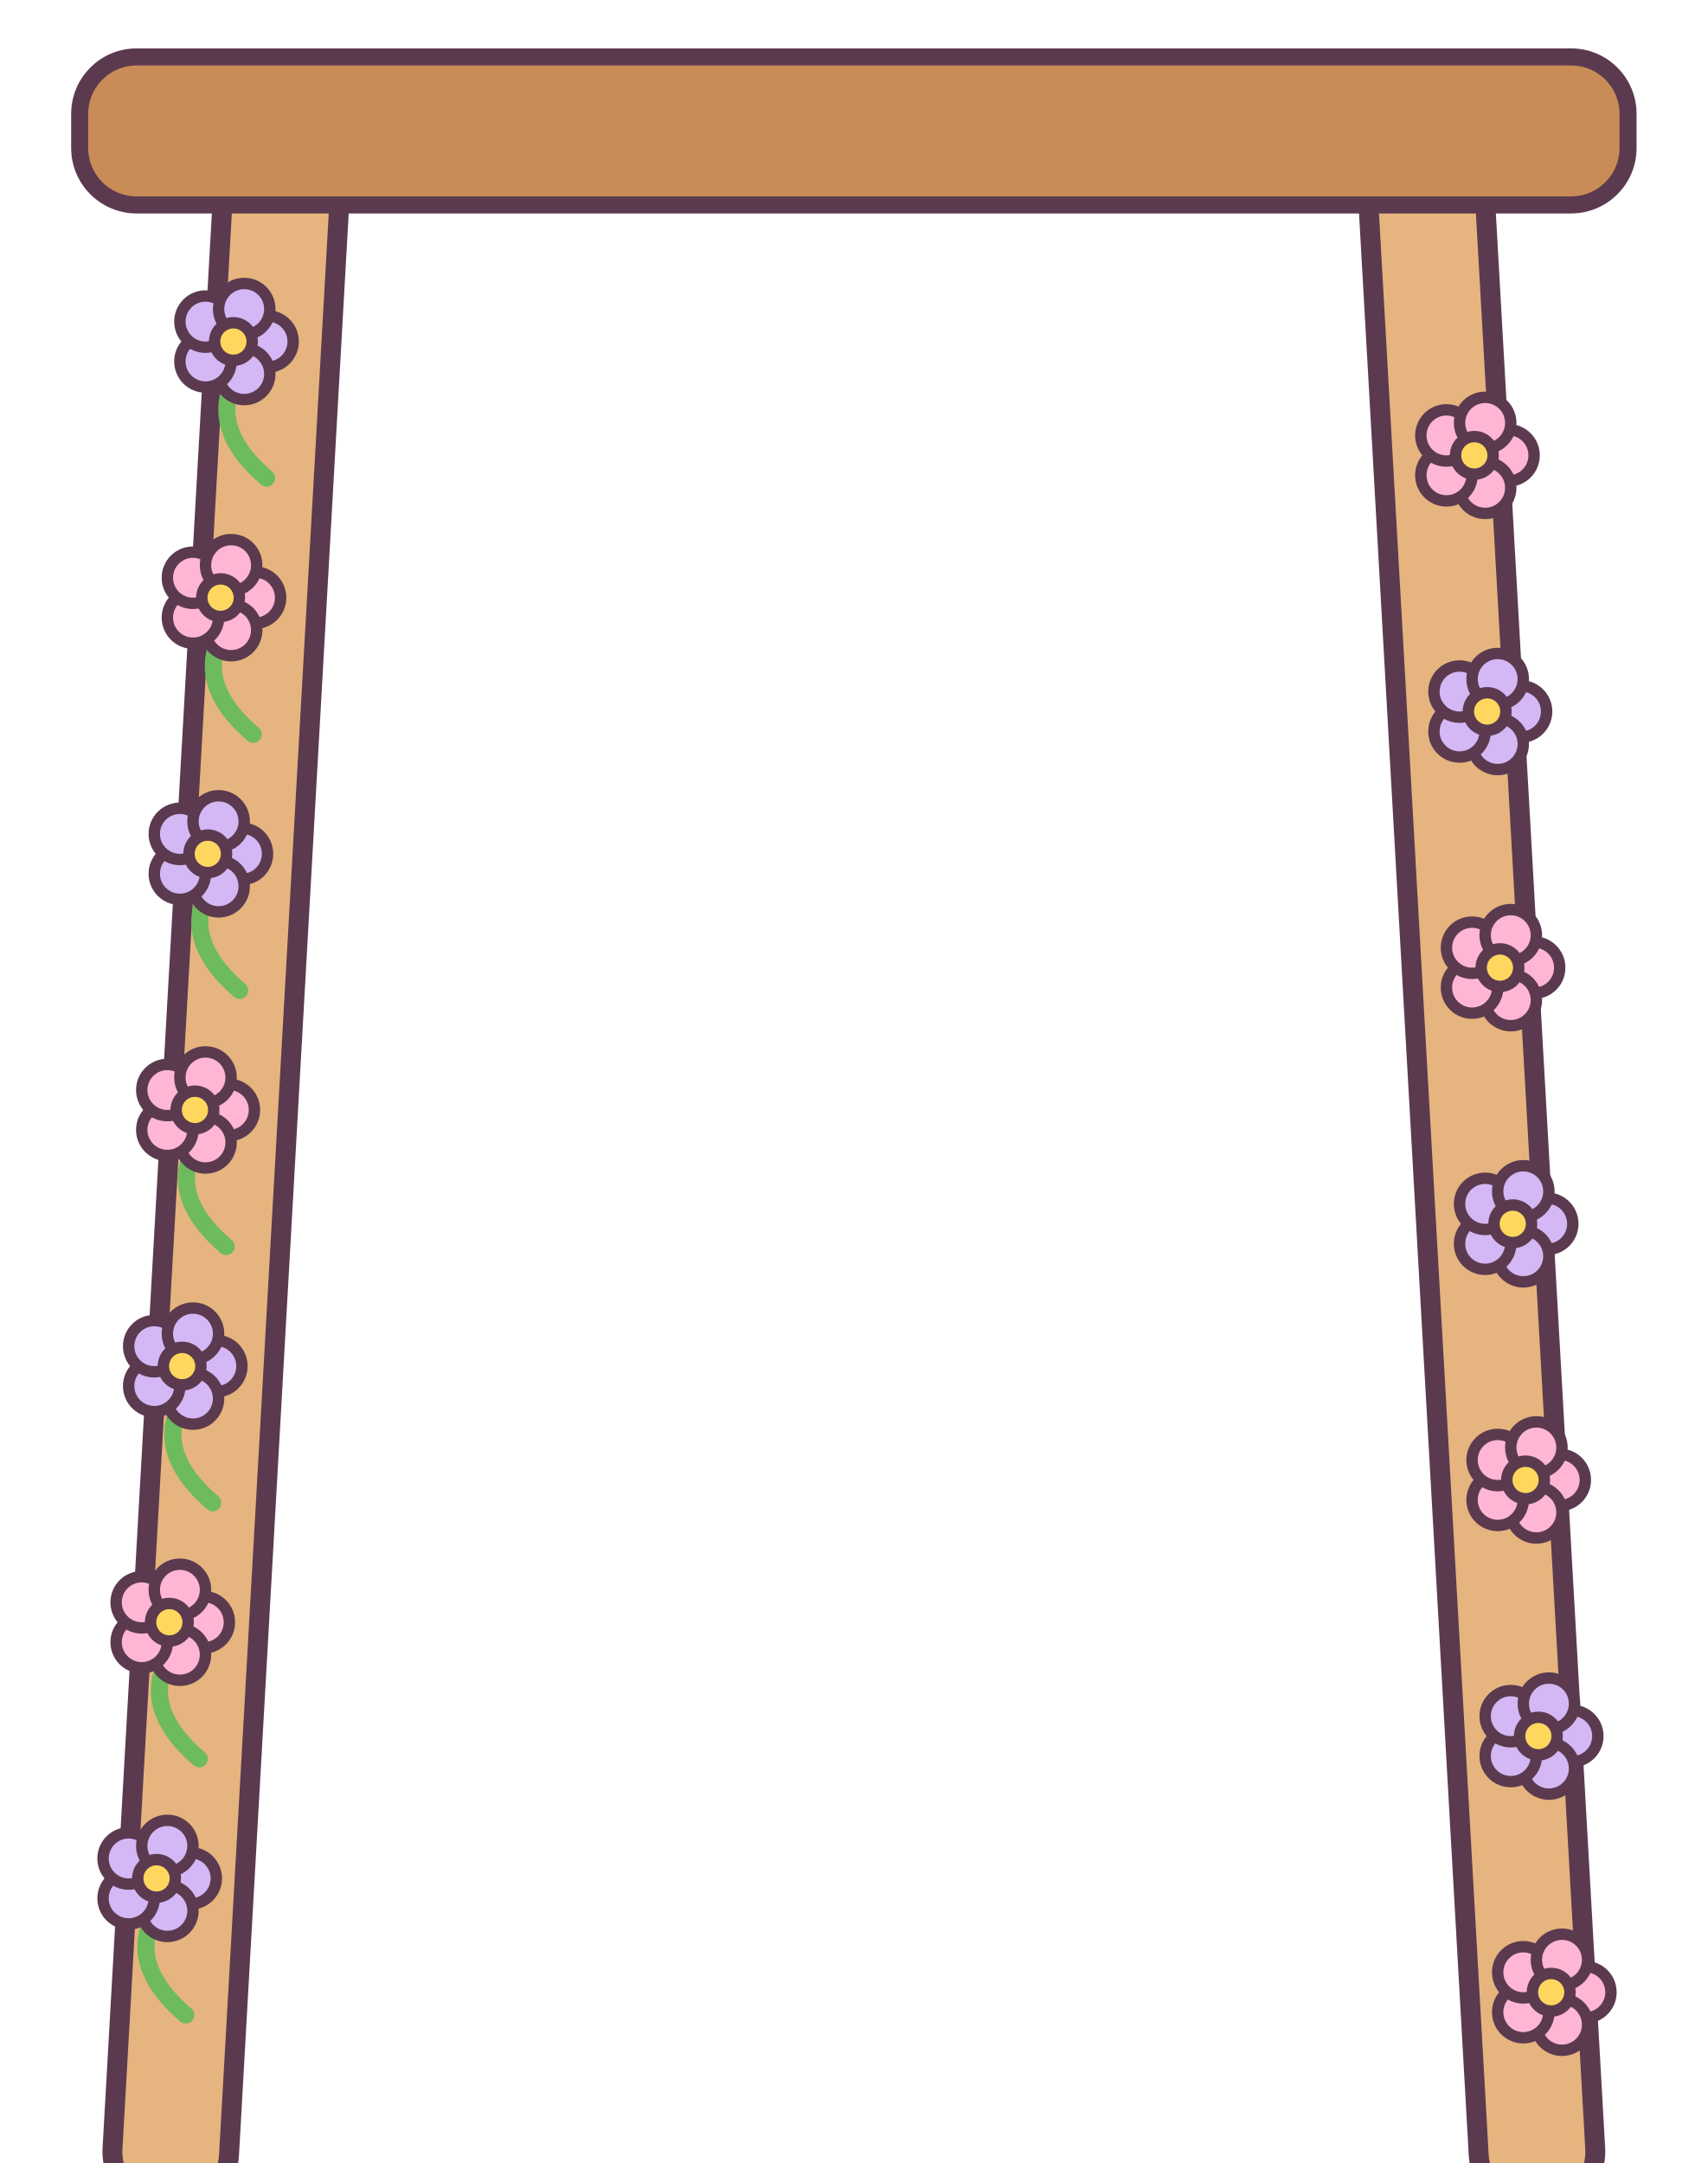
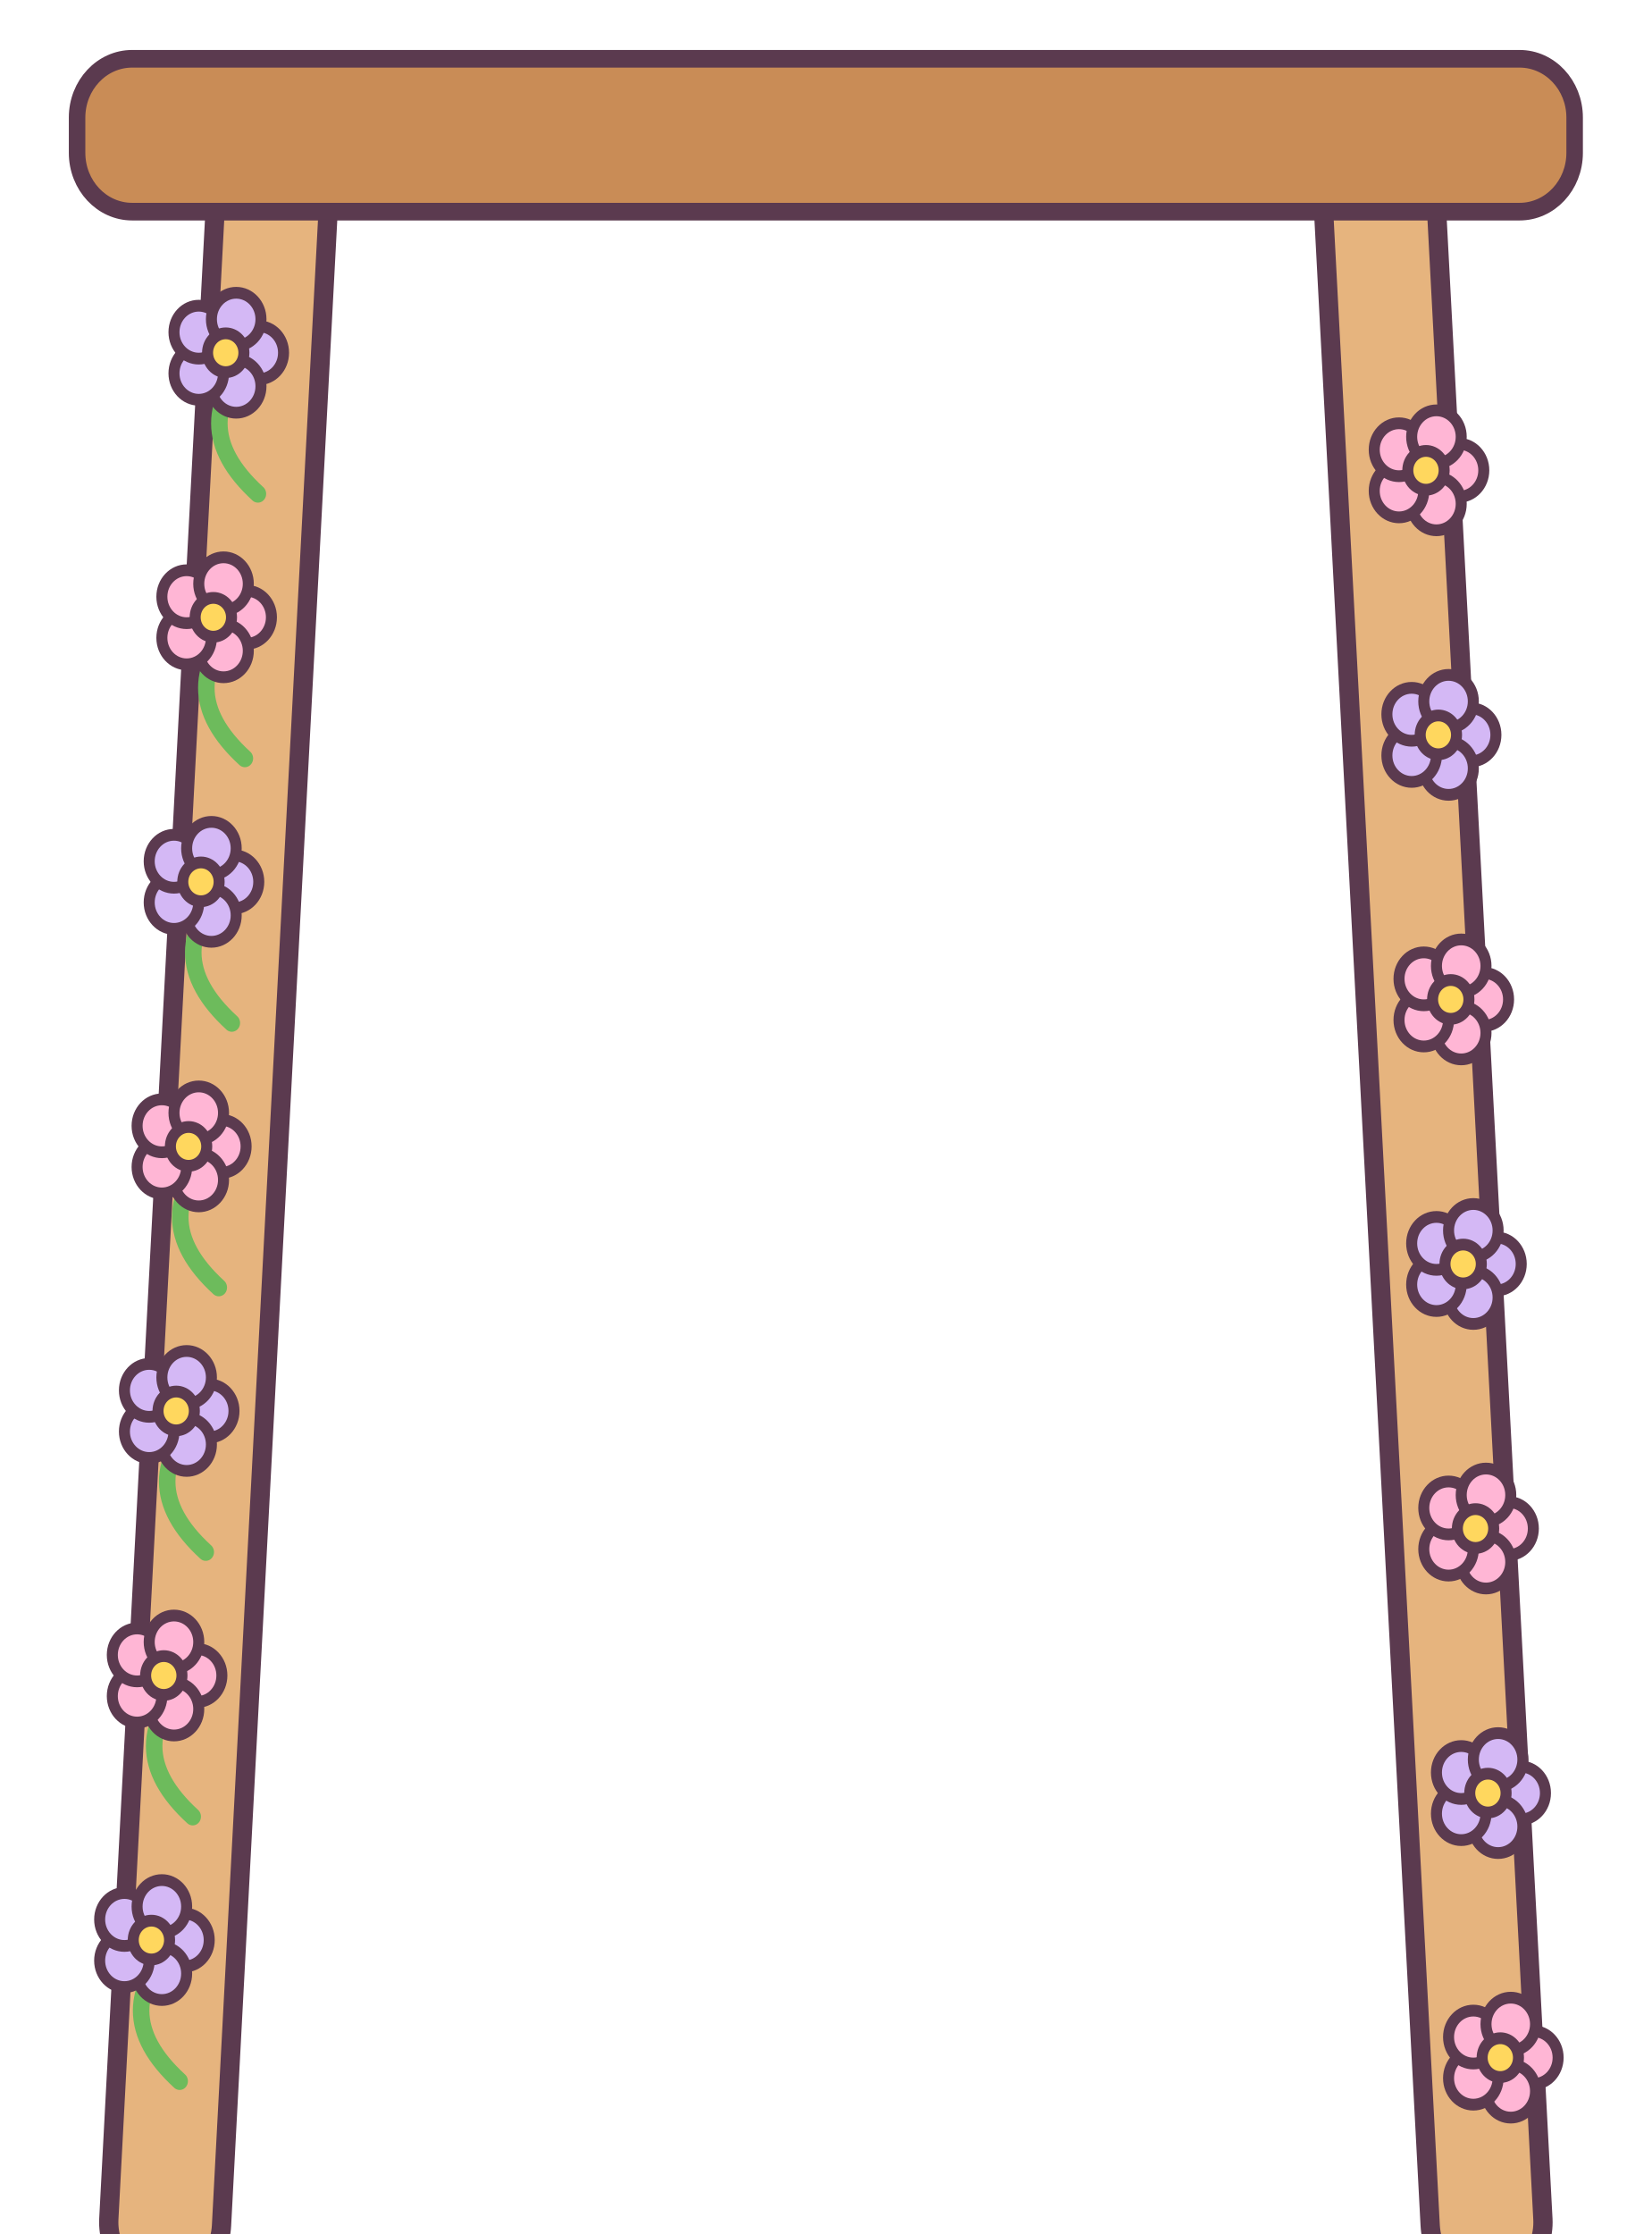
- <svg xmlns="http://www.w3.org/2000/svg" width="300" height="380" viewBox="0 0 300 380">
+ <svg xmlns="http://www.w3.org/2000/svg" width="281" height="380" preserveAspectRatio="none" viewBox="0 0 300 380">
  <defs />
  <g stroke="#5b3a4f" stroke-width="3" stroke-linejoin="round" stroke-linecap="round">
    <path d="M30,378 L50,24" fill="none" stroke-width="24" />
    <path d="M30,378 L50,24" fill="none" stroke-width="17" stroke="#e6b47e" />
    <path d="M270,378 L250,24" fill="none" stroke-width="24" />
    <path d="M270,378 L250,24" fill="none" stroke-width="17" stroke="#e6b47e" />
    <rect x="14" y="10" width="272" height="26" rx="10" fill="#c98c56" stroke-width="3" />
    <path d="M46.842,60 q-14,12 0,24" fill="none" stroke="#6dbb5c" stroke-width="3" />
    <circle cx="47.0" cy="60.0" r="4.5" fill="#d4b8f5" stroke-width="2" />
    <circle cx="42.9" cy="65.7" r="4.5" fill="#d4b8f5" stroke-width="2" />
    <circle cx="36.1" cy="63.5" r="4.5" fill="#d4b8f5" stroke-width="2" />
    <circle cx="36.1" cy="56.5" r="4.5" fill="#d4b8f5" stroke-width="2" />
    <circle cx="42.9" cy="54.3" r="4.5" fill="#d4b8f5" stroke-width="2" />
    <circle cx="41.0" cy="60" r="3.3" fill="#ffd75e" stroke-width="2" />
    <circle cx="265.0" cy="80.0" r="4.5" fill="#ffb6d5" stroke-width="2" />
    <circle cx="260.9" cy="85.7" r="4.5" fill="#ffb6d5" stroke-width="2" />
    <circle cx="254.1" cy="83.5" r="4.5" fill="#ffb6d5" stroke-width="2" />
    <circle cx="254.1" cy="76.5" r="4.5" fill="#ffb6d5" stroke-width="2" />
    <circle cx="260.9" cy="74.3" r="4.5" fill="#ffb6d5" stroke-width="2" />
    <circle cx="259.0" cy="80" r="3.3" fill="#ffd75e" stroke-width="2" />
    <path d="M44.474,105 q-14,12 0,24" fill="none" stroke="#6dbb5c" stroke-width="3" />
    <circle cx="44.8" cy="105.0" r="4.5" fill="#ffb6d5" stroke-width="2" />
    <circle cx="40.6" cy="110.7" r="4.5" fill="#ffb6d5" stroke-width="2" />
    <circle cx="33.9" cy="108.5" r="4.5" fill="#ffb6d5" stroke-width="2" />
    <circle cx="33.9" cy="101.5" r="4.5" fill="#ffb6d5" stroke-width="2" />
    <circle cx="40.6" cy="99.3" r="4.5" fill="#ffb6d5" stroke-width="2" />
    <circle cx="38.75" cy="105" r="3.3" fill="#ffd75e" stroke-width="2" />
    <circle cx="267.2" cy="125.0" r="4.5" fill="#d4b8f5" stroke-width="2" />
    <circle cx="263.1" cy="130.7" r="4.5" fill="#d4b8f5" stroke-width="2" />
    <circle cx="256.4" cy="128.5" r="4.5" fill="#d4b8f5" stroke-width="2" />
    <circle cx="256.4" cy="121.5" r="4.5" fill="#d4b8f5" stroke-width="2" />
    <circle cx="263.1" cy="119.3" r="4.5" fill="#d4b8f5" stroke-width="2" />
    <circle cx="261.25" cy="125" r="3.3" fill="#ffd75e" stroke-width="2" />
    <path d="M42.105,150 q-14,12 0,24" fill="none" stroke="#6dbb5c" stroke-width="3" />
    <circle cx="42.5" cy="150.0" r="4.5" fill="#d4b8f5" stroke-width="2" />
    <circle cx="38.4" cy="155.7" r="4.5" fill="#d4b8f5" stroke-width="2" />
    <circle cx="31.6" cy="153.5" r="4.5" fill="#d4b8f5" stroke-width="2" />
    <circle cx="31.6" cy="146.5" r="4.5" fill="#d4b8f5" stroke-width="2" />
    <circle cx="38.4" cy="144.3" r="4.5" fill="#d4b8f5" stroke-width="2" />
    <circle cx="36.5" cy="150" r="3.3" fill="#ffd75e" stroke-width="2" />
    <circle cx="269.5" cy="170.0" r="4.5" fill="#ffb6d5" stroke-width="2" />
    <circle cx="265.4" cy="175.7" r="4.5" fill="#ffb6d5" stroke-width="2" />
    <circle cx="258.6" cy="173.5" r="4.5" fill="#ffb6d5" stroke-width="2" />
    <circle cx="258.6" cy="166.5" r="4.5" fill="#ffb6d5" stroke-width="2" />
    <circle cx="265.4" cy="164.3" r="4.5" fill="#ffb6d5" stroke-width="2" />
    <circle cx="263.5" cy="170" r="3.3" fill="#ffd75e" stroke-width="2" />
    <path d="M39.737,195 q-14,12 0,24" fill="none" stroke="#6dbb5c" stroke-width="3" />
    <circle cx="40.2" cy="195.0" r="4.5" fill="#ffb6d5" stroke-width="2" />
    <circle cx="36.1" cy="200.7" r="4.5" fill="#ffb6d5" stroke-width="2" />
    <circle cx="29.4" cy="198.5" r="4.5" fill="#ffb6d5" stroke-width="2" />
    <circle cx="29.4" cy="191.5" r="4.5" fill="#ffb6d5" stroke-width="2" />
    <circle cx="36.1" cy="189.3" r="4.5" fill="#ffb6d5" stroke-width="2" />
    <circle cx="34.25" cy="195" r="3.3" fill="#ffd75e" stroke-width="2" />
    <circle cx="271.8" cy="215.0" r="4.5" fill="#d4b8f5" stroke-width="2" />
    <circle cx="267.6" cy="220.7" r="4.5" fill="#d4b8f5" stroke-width="2" />
    <circle cx="260.9" cy="218.5" r="4.5" fill="#d4b8f5" stroke-width="2" />
    <circle cx="260.9" cy="211.5" r="4.5" fill="#d4b8f5" stroke-width="2" />
    <circle cx="267.6" cy="209.3" r="4.5" fill="#d4b8f5" stroke-width="2" />
    <circle cx="265.75" cy="215" r="3.3" fill="#ffd75e" stroke-width="2" />
    <path d="M37.368,240 q-14,12 0,24" fill="none" stroke="#6dbb5c" stroke-width="3" />
    <circle cx="38.0" cy="240.0" r="4.5" fill="#d4b8f5" stroke-width="2" />
    <circle cx="33.9" cy="245.7" r="4.5" fill="#d4b8f5" stroke-width="2" />
    <circle cx="27.1" cy="243.5" r="4.5" fill="#d4b8f5" stroke-width="2" />
    <circle cx="27.1" cy="236.5" r="4.5" fill="#d4b8f5" stroke-width="2" />
    <circle cx="33.9" cy="234.3" r="4.5" fill="#d4b8f5" stroke-width="2" />
    <circle cx="32.0" cy="240" r="3.3" fill="#ffd75e" stroke-width="2" />
    <circle cx="274.0" cy="260.0" r="4.5" fill="#ffb6d5" stroke-width="2" />
    <circle cx="269.9" cy="265.7" r="4.5" fill="#ffb6d5" stroke-width="2" />
    <circle cx="263.1" cy="263.5" r="4.5" fill="#ffb6d5" stroke-width="2" />
    <circle cx="263.1" cy="256.5" r="4.5" fill="#ffb6d5" stroke-width="2" />
    <circle cx="269.9" cy="254.3" r="4.5" fill="#ffb6d5" stroke-width="2" />
    <circle cx="268.0" cy="260" r="3.3" fill="#ffd75e" stroke-width="2" />
    <path d="M35.0,285 q-14,12 0,24" fill="none" stroke="#6dbb5c" stroke-width="3" />
    <circle cx="35.8" cy="285.0" r="4.5" fill="#ffb6d5" stroke-width="2" />
    <circle cx="31.6" cy="290.7" r="4.5" fill="#ffb6d5" stroke-width="2" />
    <circle cx="24.9" cy="288.5" r="4.5" fill="#ffb6d5" stroke-width="2" />
    <circle cx="24.9" cy="281.5" r="4.5" fill="#ffb6d5" stroke-width="2" />
    <circle cx="31.6" cy="279.3" r="4.5" fill="#ffb6d5" stroke-width="2" />
    <circle cx="29.75" cy="285" r="3.3" fill="#ffd75e" stroke-width="2" />
    <circle cx="276.2" cy="305.0" r="4.5" fill="#d4b8f5" stroke-width="2" />
    <circle cx="272.1" cy="310.7" r="4.5" fill="#d4b8f5" stroke-width="2" />
    <circle cx="265.4" cy="308.5" r="4.5" fill="#d4b8f5" stroke-width="2" />
    <circle cx="265.4" cy="301.5" r="4.5" fill="#d4b8f5" stroke-width="2" />
    <circle cx="272.1" cy="299.3" r="4.5" fill="#d4b8f5" stroke-width="2" />
    <circle cx="270.25" cy="305" r="3.3" fill="#ffd75e" stroke-width="2" />
    <path d="M32.632,330 q-14,12 0,24" fill="none" stroke="#6dbb5c" stroke-width="3" />
    <circle cx="33.5" cy="330.0" r="4.5" fill="#d4b8f5" stroke-width="2" />
    <circle cx="29.4" cy="335.7" r="4.5" fill="#d4b8f5" stroke-width="2" />
    <circle cx="22.6" cy="333.5" r="4.5" fill="#d4b8f5" stroke-width="2" />
    <circle cx="22.6" cy="326.5" r="4.5" fill="#d4b8f5" stroke-width="2" />
    <circle cx="29.4" cy="324.3" r="4.5" fill="#d4b8f5" stroke-width="2" />
    <circle cx="27.5" cy="330" r="3.3" fill="#ffd75e" stroke-width="2" />
    <circle cx="278.5" cy="350.0" r="4.5" fill="#ffb6d5" stroke-width="2" />
    <circle cx="274.4" cy="355.7" r="4.5" fill="#ffb6d5" stroke-width="2" />
    <circle cx="267.6" cy="353.5" r="4.5" fill="#ffb6d5" stroke-width="2" />
    <circle cx="267.6" cy="346.5" r="4.5" fill="#ffb6d5" stroke-width="2" />
    <circle cx="274.4" cy="344.3" r="4.5" fill="#ffb6d5" stroke-width="2" />
    <circle cx="272.5" cy="350" r="3.3" fill="#ffd75e" stroke-width="2" />
    <path d="M150,36 l0,0" fill="none" stroke-width="0" />
  </g>
</svg>
